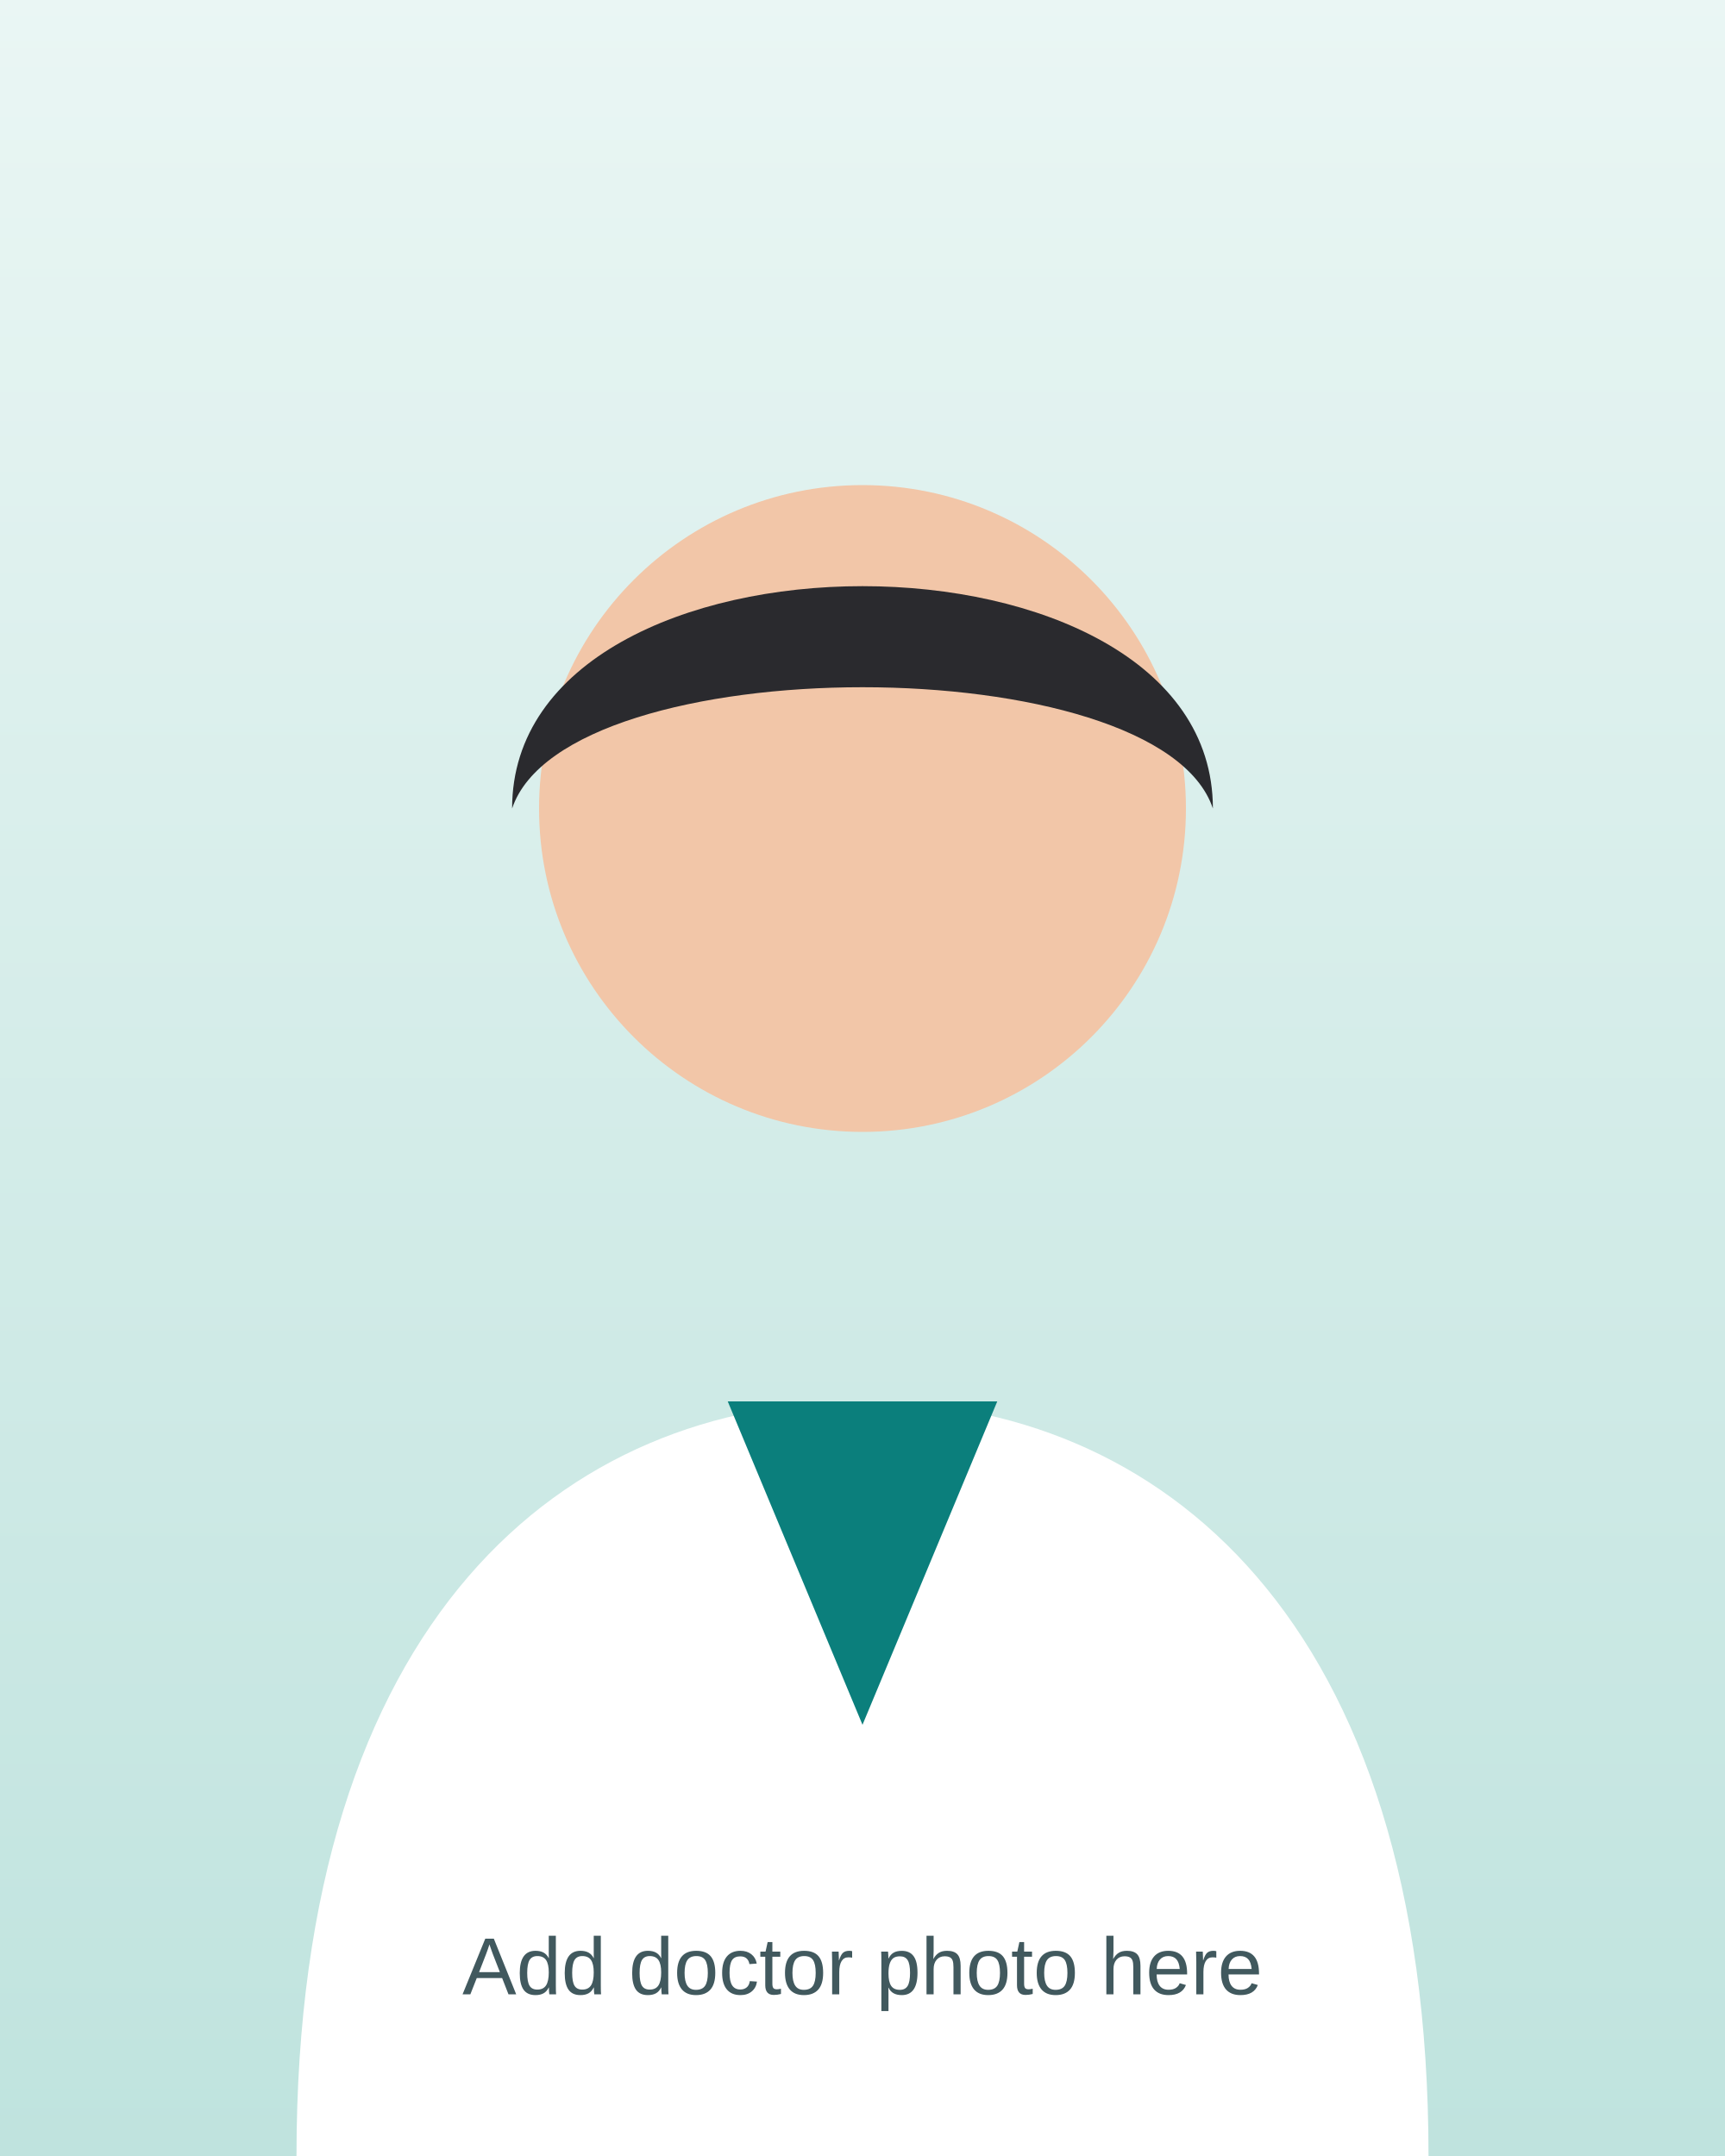
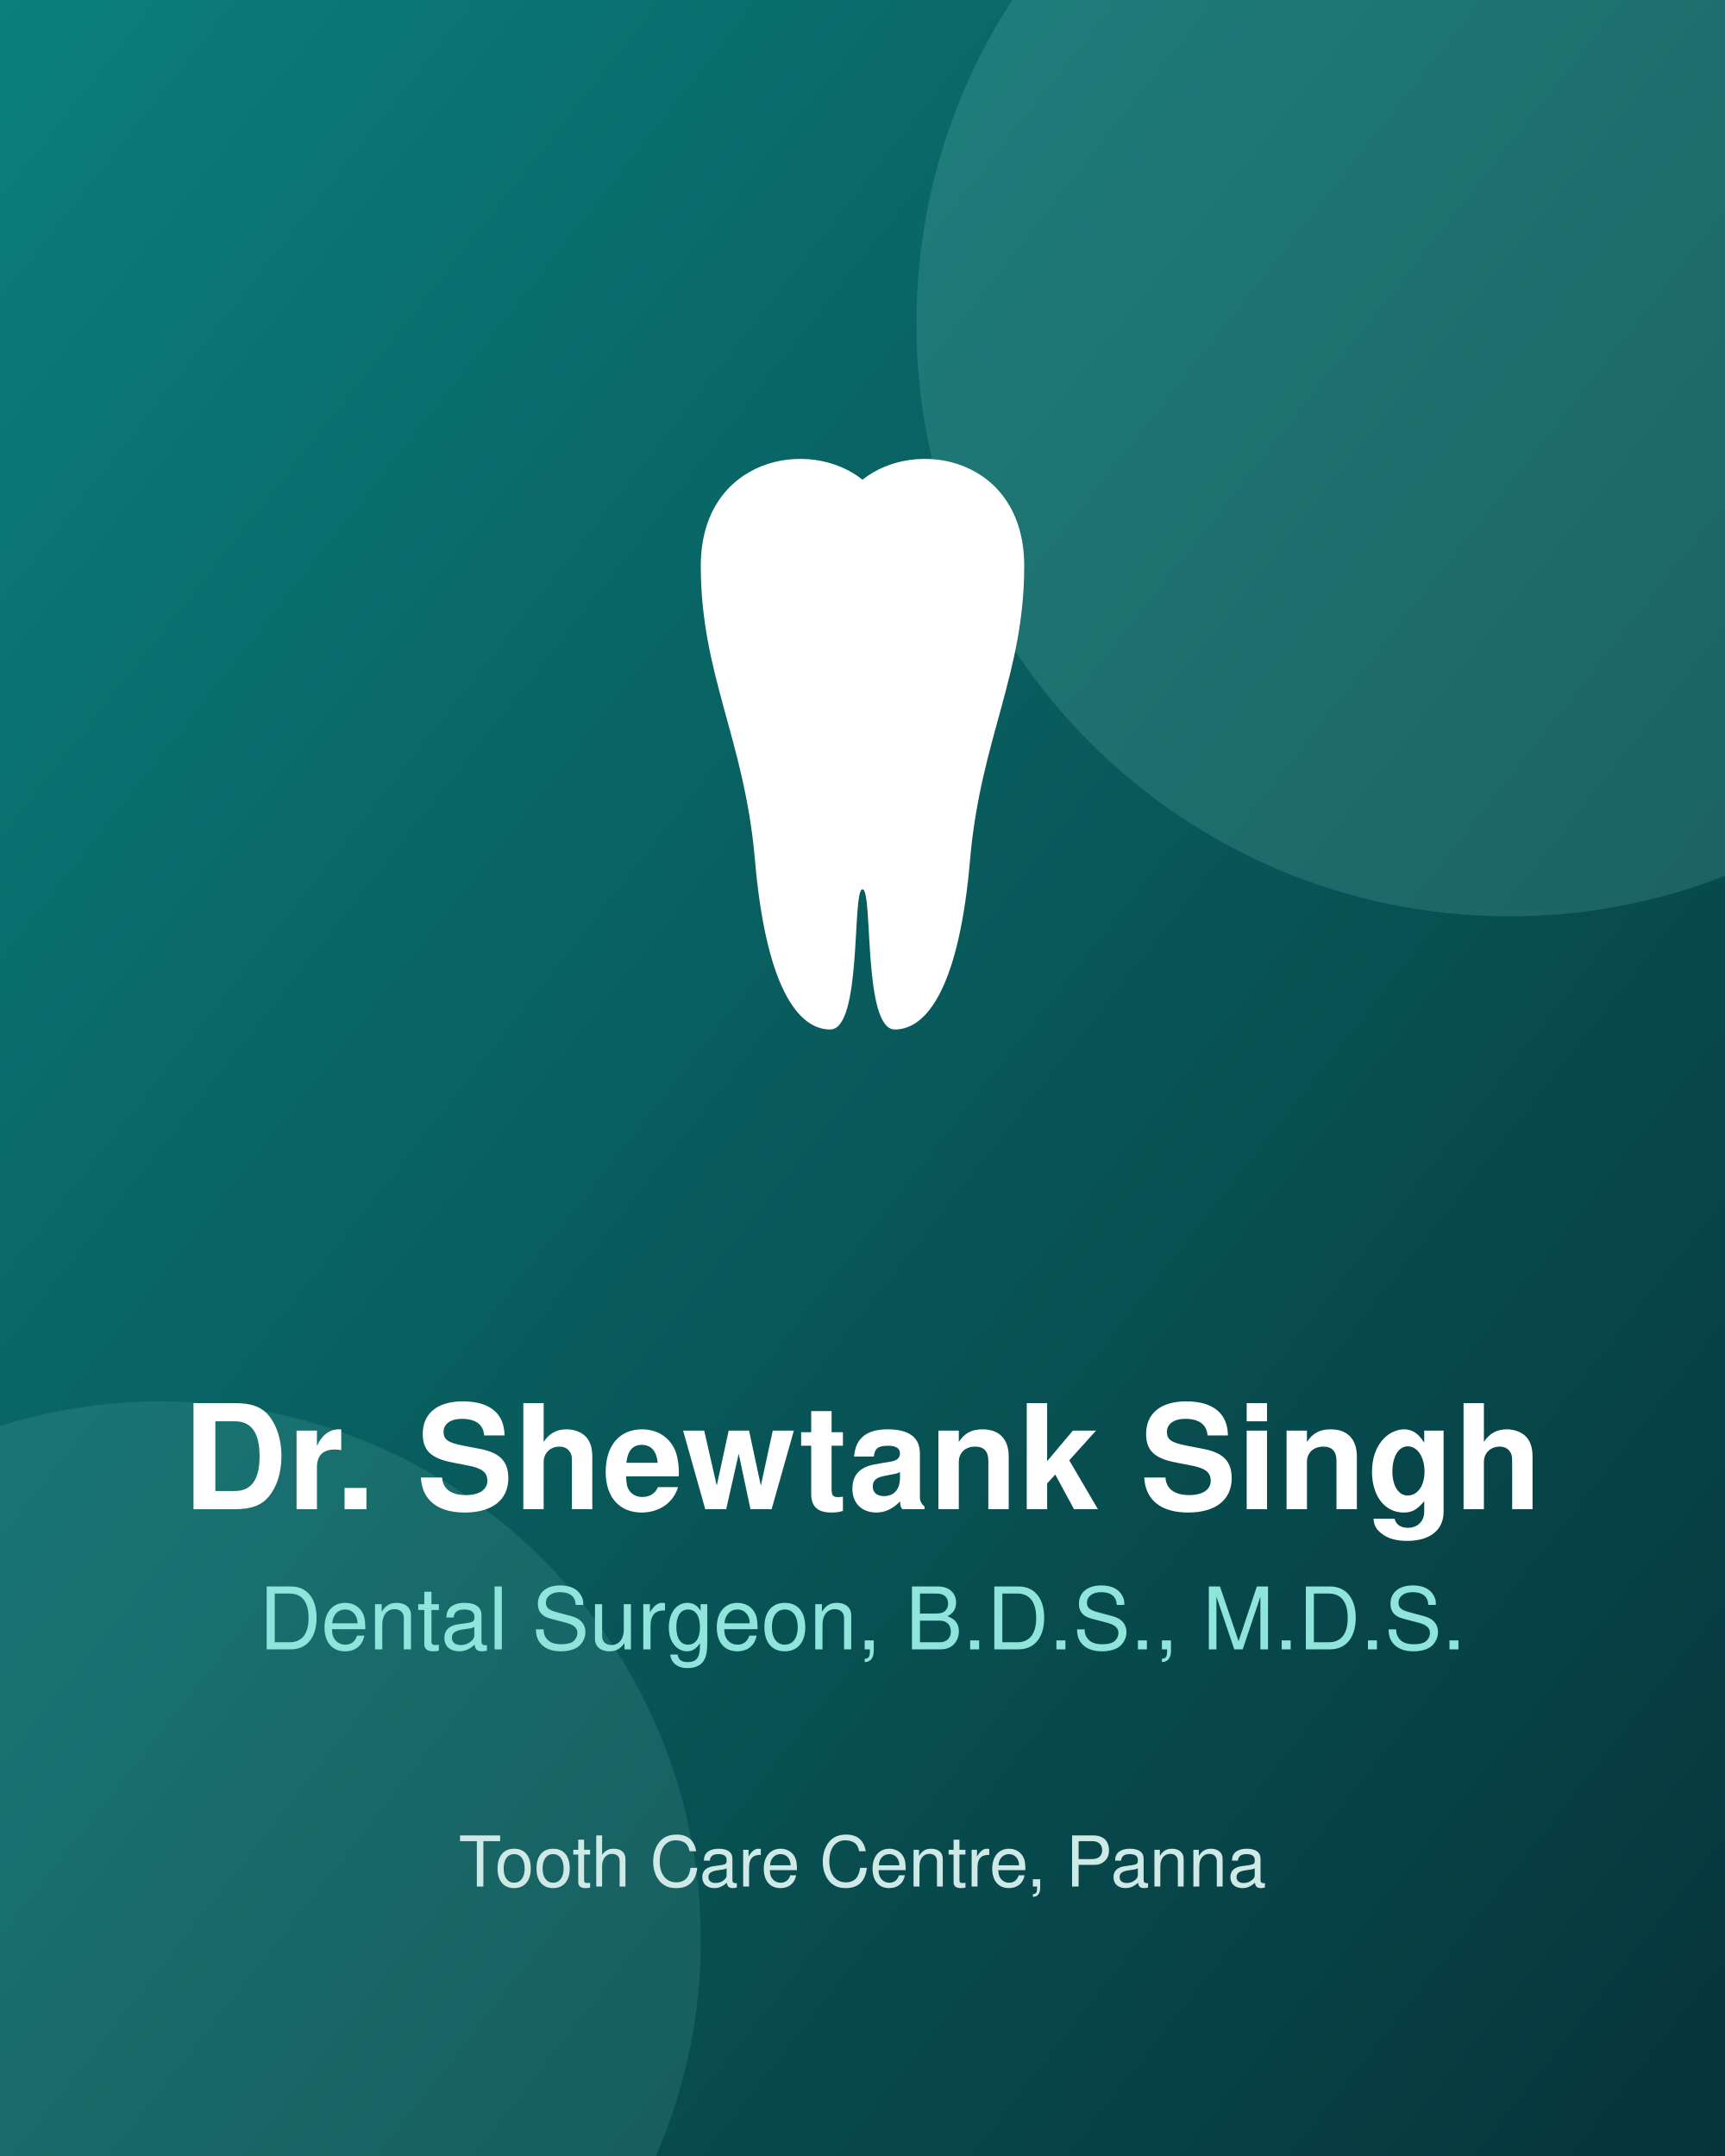
- <svg xmlns="http://www.w3.org/2000/svg" viewBox="0 0 640 800" role="img" aria-label="Portrait placeholder for Dr. Shewtank Singh">
+ <svg xmlns="http://www.w3.org/2000/svg" viewBox="0 0 640 800" role="img" aria-label="Dr. Shewtank Singh, dental surgeon">
  <defs>
-     <linearGradient id="d" x1="0" y1="0" x2="0" y2="1">
-       <stop offset="0" stop-color="#EAF6F4" />
-       <stop offset="1" stop-color="#BFE3DE" />
+     <linearGradient id="d" x1="0" y1="0" x2="1" y2="1">
+       <stop offset="0" stop-color="#0B7F7C" />
+       <stop offset="1" stop-color="#06343A" />
    </linearGradient>
  </defs>
  <rect width="640" height="800" fill="url(#d)" />
-   <circle cx="320" cy="300" r="120" fill="#F2C6A8" />
-   <path d="M190 300 C190 190 450 190 450 300 C430 240 210 240 190 300Z" fill="#2A2A2E" />
-   <path d="M110 800 C110 600 210 520 320 520 C430 520 530 600 530 800Z" fill="#fff" />
-   <path d="M270 520 L320 640 L370 520 Z" fill="#0B7F7C" />
-   <text x="320" y="740" text-anchor="middle" font-family="Segoe UI,Arial,sans-serif" font-size="30" fill="#41595E">Add doctor photo here</text>
+   <circle cx="560" cy="120" r="220" fill="#8FE5DB" opacity=".16" />
+   <circle cx="60" cy="720" r="200" fill="#8FE5DB" opacity=".12" />
+   <g transform="translate(220 150) scale(2)">
+     <path d="M20 30C20 10 40 6 50 14C60 6 80 10 80 30C80 50 72 62 70 84C68 108 62 116 56 116C50 116 52 90 50 90C48 90 50 116 44 116C38 116 32 108 30 84C28 62 20 50 20 30Z" fill="#fff" />
+   </g>
+   <text x="320" y="560" text-anchor="middle" font-family="Bricolage Grotesque,Segoe UI,Helvetica,Arial,sans-serif" font-size="54" font-weight="700" fill="#fff">Dr. Shewtank Singh</text>
+   <text x="320" y="612" text-anchor="middle" font-family="Bricolage Grotesque,Segoe UI,Helvetica,Arial,sans-serif" font-size="32" fill="#8FE5DB">Dental Surgeon, B.D.S., M.D.S.</text>
+   <text x="320" y="700" text-anchor="middle" font-family="Bricolage Grotesque,Segoe UI,Helvetica,Arial,sans-serif" font-size="26" fill="#CFE9E6">Tooth Care Centre, Panna</text>
</svg>
